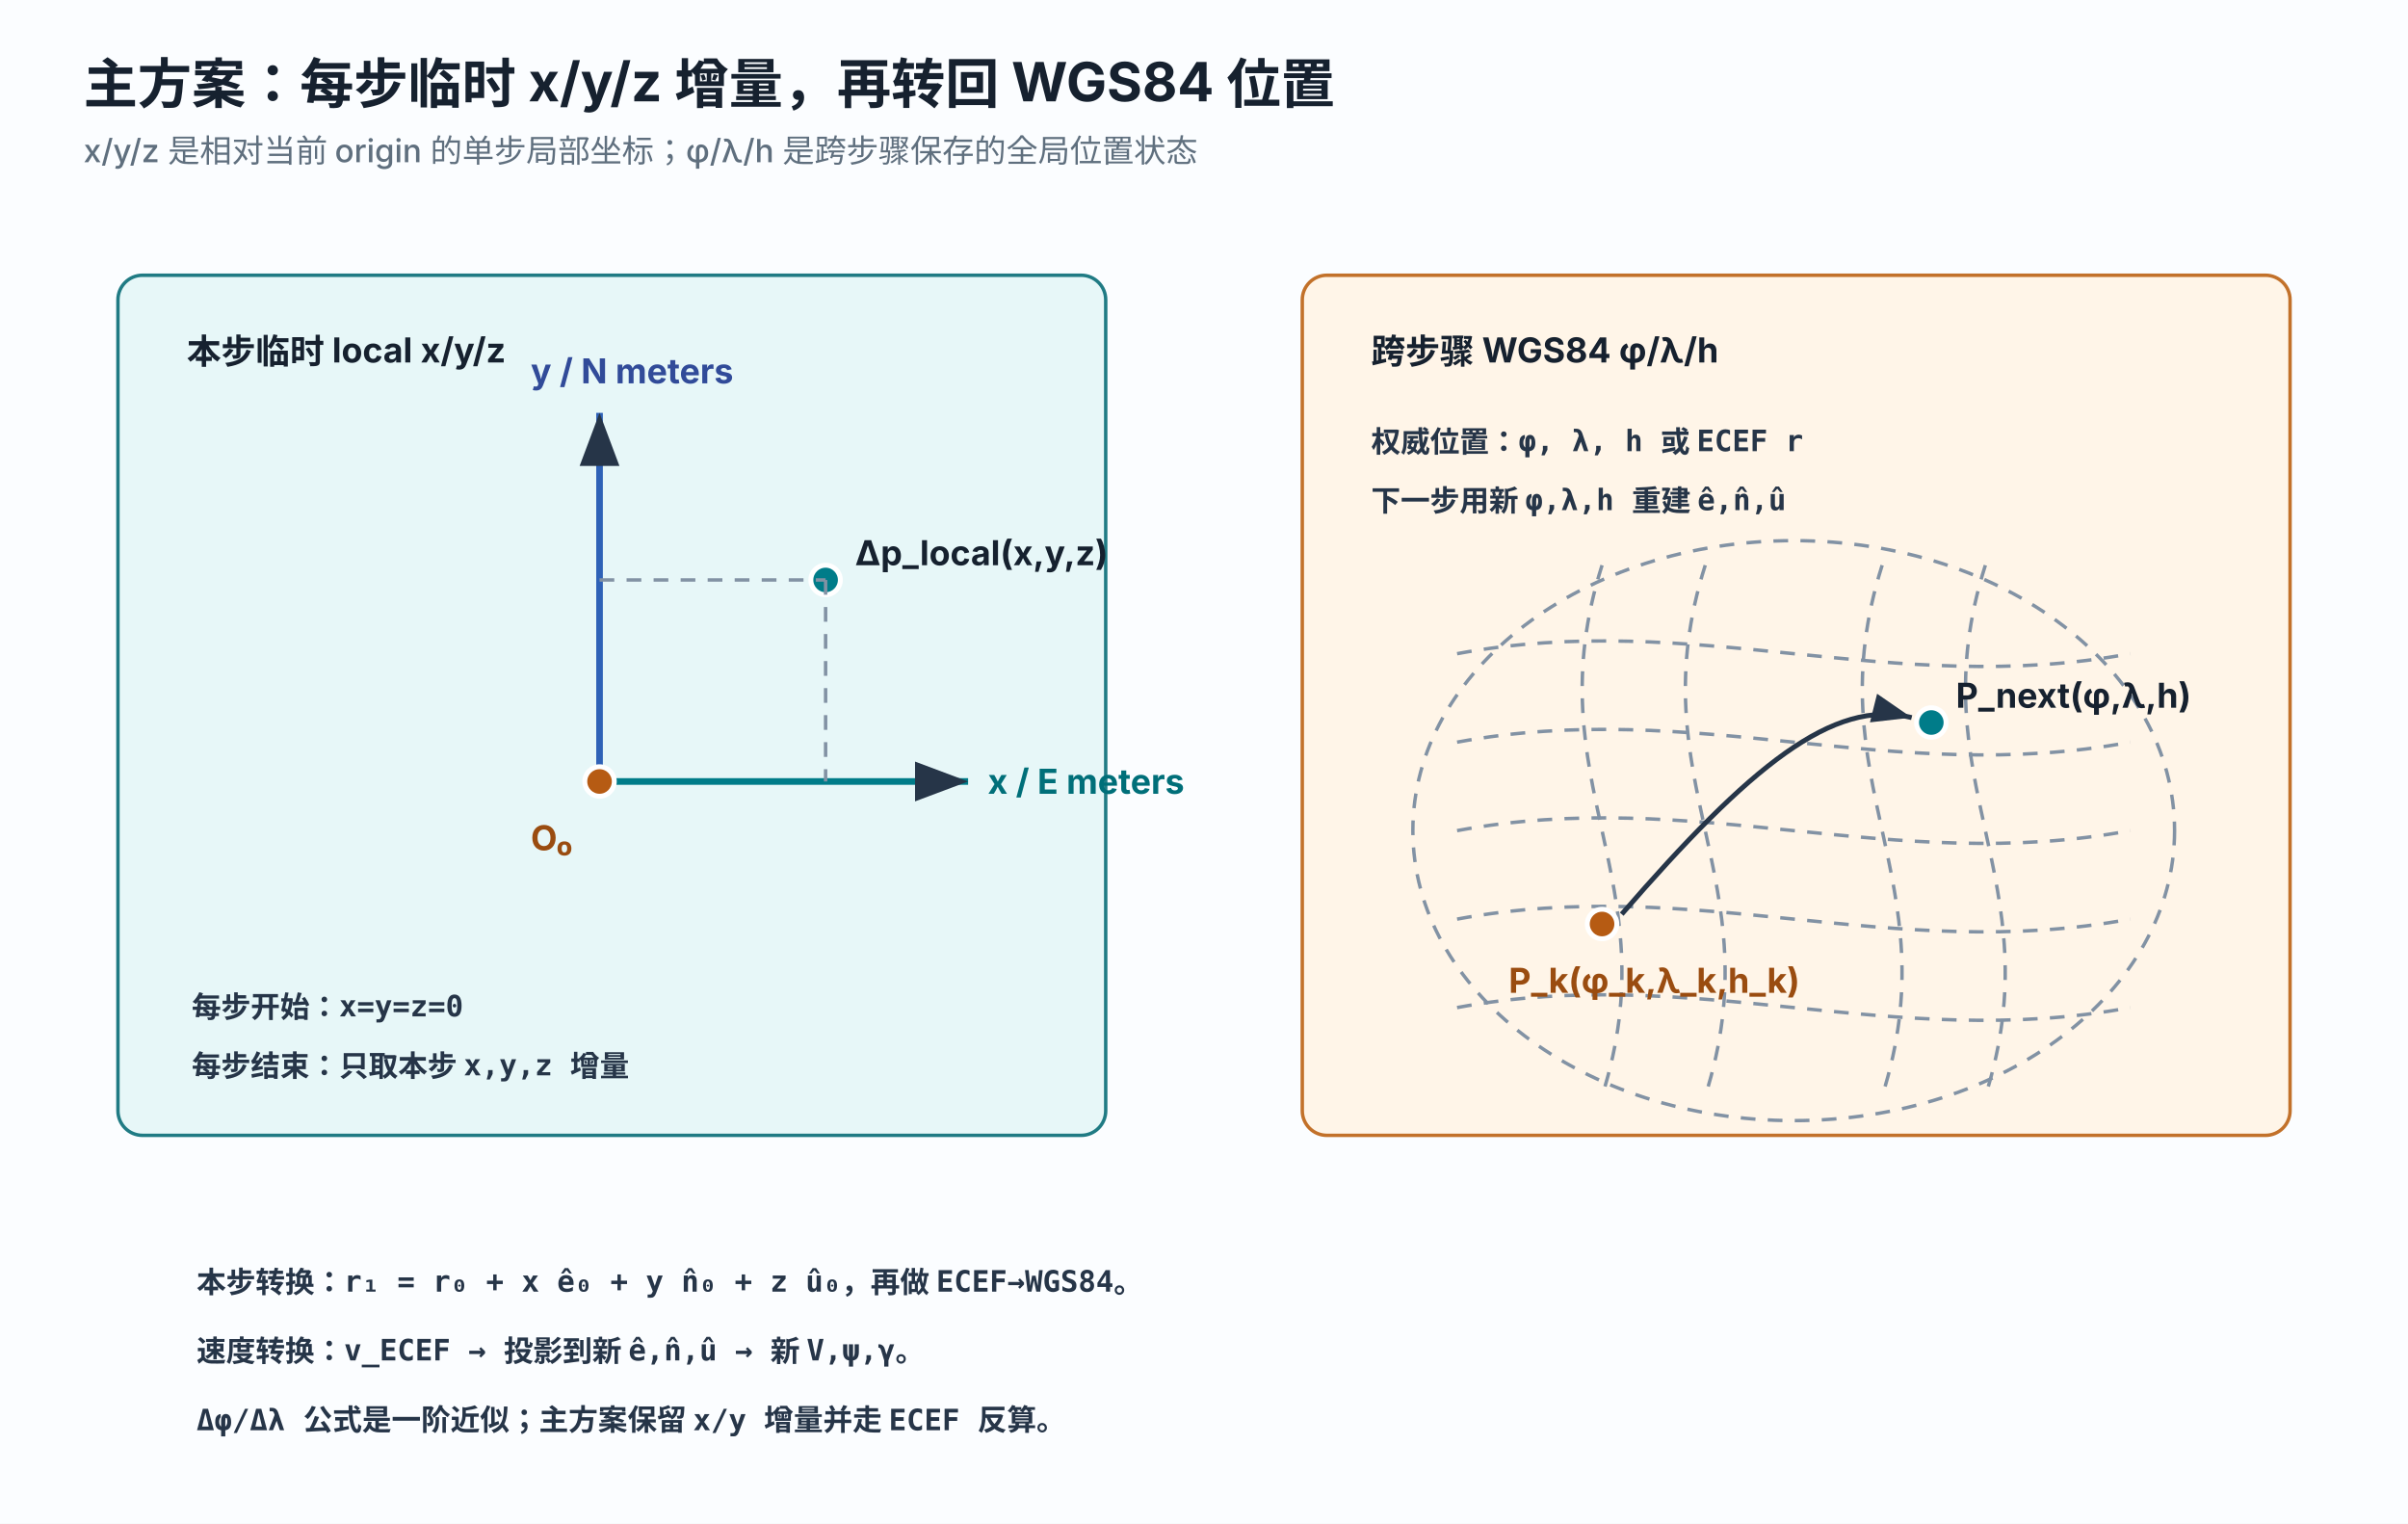
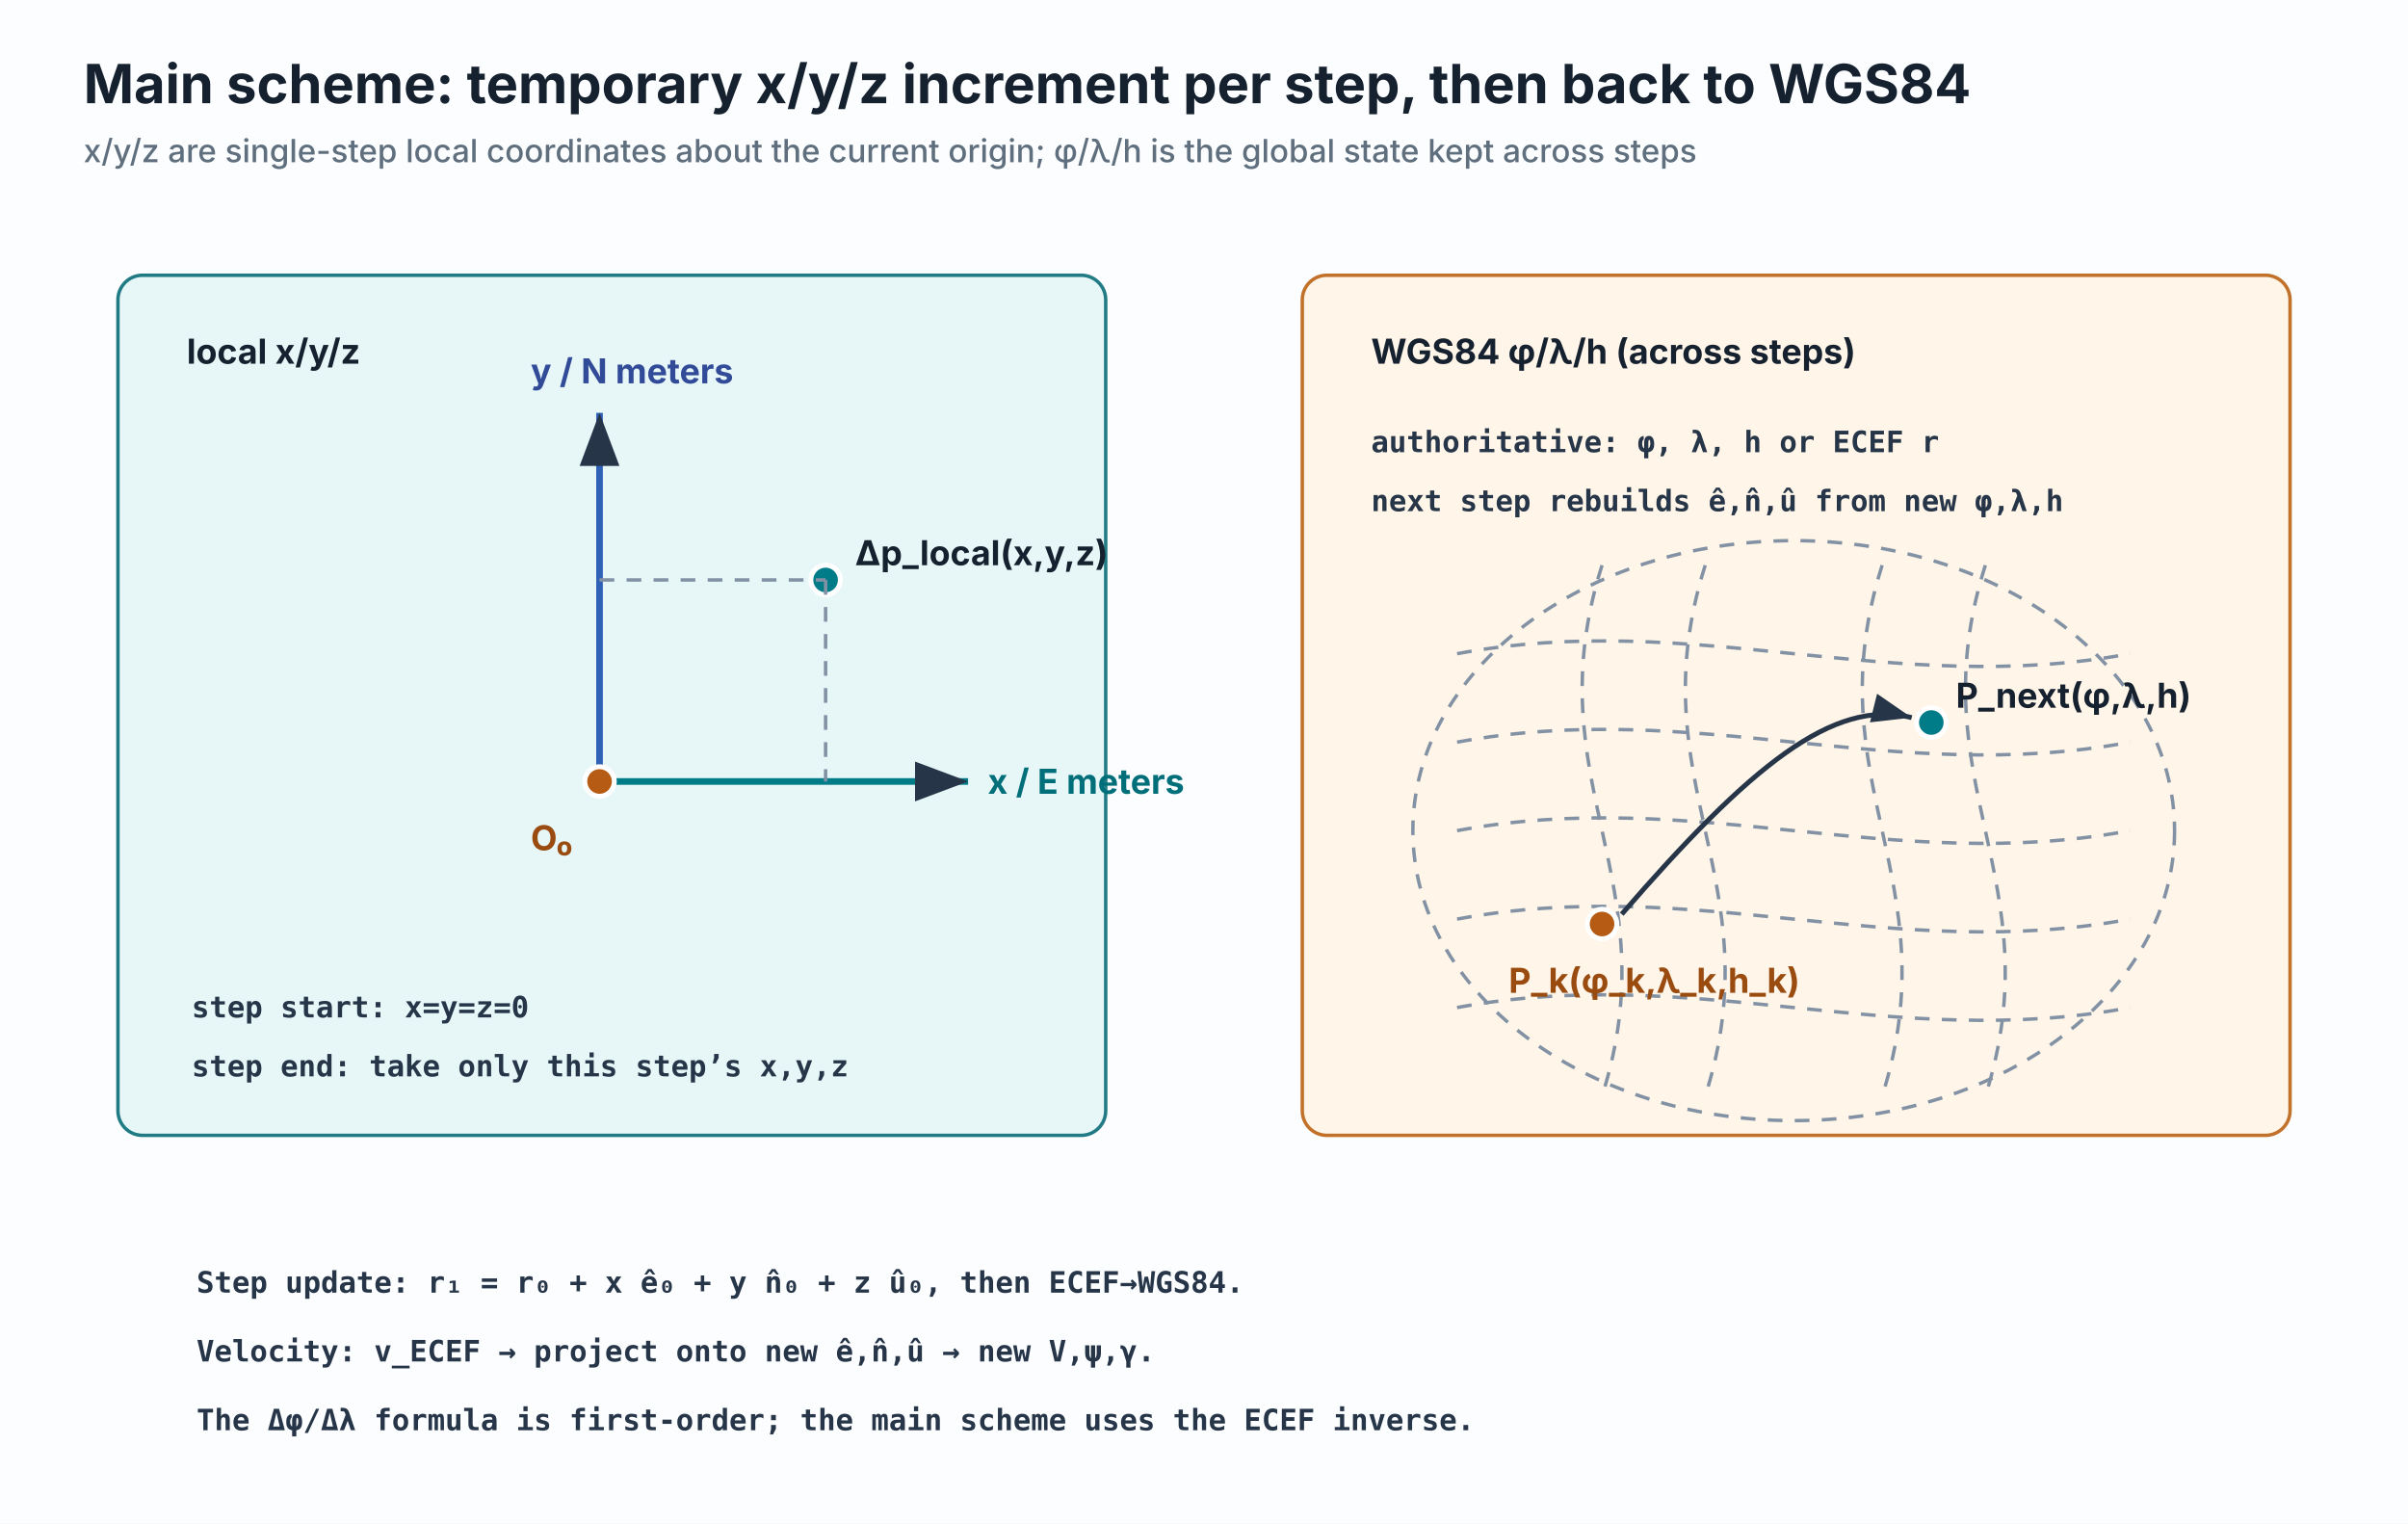
<svg xmlns="http://www.w3.org/2000/svg" viewBox="0 0 980 620" role="img" aria-labelledby="title">
  <defs>
    <marker id="arrow" markerWidth="10" markerHeight="10" refX="8" refY="3" orient="auto" markerUnits="strokeWidth">
      <path d="M0,0 L8,3 L0,6 Z" fill="#263548" />
    </marker>
  </defs>
  <style>
svg { background: linear-gradient(180deg, #fbfdff 0%, #f3f7fa 100%); }
.title { fill: #16212f; font: 700 22px -apple-system, BlinkMacSystemFont, "Segoe UI", sans-serif; }
.subtitle { fill: #5f6f7e; font: 500 13px -apple-system, BlinkMacSystemFont, "Segoe UI", sans-serif; }
.box { fill: white; stroke: #c8d4df; stroke-width: 1.4; }
.accent { fill: #e7f7f8; stroke: #207b84; stroke-width: 1.4; }
.warn { fill: #fff5e8; stroke: #c2712a; stroke-width: 1.4; }
.axis { stroke: #263548; stroke-width: 2.2; marker-end: url(#arrow); fill: none; }
.north { stroke: #2f62b7; stroke-width: 2.7; marker-end: url(#arrow); fill: none; }
.east { stroke: #007c89; stroke-width: 2.7; marker-end: url(#arrow); fill: none; }
.up { stroke: #9a4c10; stroke-width: 2.7; marker-end: url(#arrow); fill: none; }
.down { stroke: #8f3f71; stroke-width: 2.7; marker-end: url(#arrow); fill: none; stroke-dasharray: 7 5; }
.arrow { stroke: #263548; stroke-width: 2.0; marker-end: url(#arrow); fill: none; }
.helper { stroke: #8292a4; stroke-width: 1.4; stroke-dasharray: 6 5; fill: none; }
.surface { fill: #b65b13; stroke: white; stroke-width: 2.0; }
.point { fill: #007c89; stroke: white; stroke-width: 2.0; }
.label { fill: #16212f; font: 650 14px -apple-system, BlinkMacSystemFont, "Segoe UI", sans-serif; }
.small { fill: #4b5d70; font: 500 12.5px -apple-system, BlinkMacSystemFont, "Segoe UI", sans-serif; }
.teal { fill: #006f79; font: 650 14px -apple-system, BlinkMacSystemFont, "Segoe UI", sans-serif; }
.orange { fill: #9a4c10; font: 650 14px -apple-system, BlinkMacSystemFont, "Segoe UI", sans-serif; }
.indigo { fill: #314b99; font: 650 14px -apple-system, BlinkMacSystemFont, "Segoe UI", sans-serif; }
.magenta { fill: #8f3f71; font: 650 14px -apple-system, BlinkMacSystemFont, "Segoe UI", sans-serif; }
.formula { fill: #263548; font: 600 12px ui-monospace, SFMono-Regular, Menlo, Consolas, monospace; }
</style>
  <rect width="980" height="620" fill="#fbfdff" />
-   <text class="title" x="34" y="42">主方案：每步临时 x/y/z 增量，再转回 WGS84 位置</text>
-   <text class="subtitle" x="34" y="66">x/y/z 是相对当前 origin 的单步局部坐标；φ/λ/h 是跨步骤保存的全局位置状态</text>
+   <text class="title" x="34" y="42">Main scheme: temporary x/y/z increment per step, then back to WGS84</text>
+   <text class="subtitle" x="34" y="66">x/y/z are single-step local coordinates about the current origin; φ/λ/h is the global state kept across steps</text>
  <rect class="accent" x="48" y="112" width="402" height="350" rx="10" />
  <rect class="warn" x="530" y="112" width="402" height="350" rx="10" />
-   <text class="label" x="76" y="148">本步临时 local x/y/z</text>
-   <text class="label" x="558" y="148">跨步骤 WGS84 φ/λ/h</text>
+   <text class="label" x="76" y="148">local x/y/z</text>
+   <text class="label" x="558" y="148">WGS84 φ/λ/h (across steps)</text>
  <line class="east" x1="244.0" y1="318.0" x2="394.0" y2="318.0" />
  <line class="north" x1="244.0" y1="318.0" x2="244.0" y2="168.0" />
  <circle class="surface" cx="244.0" cy="318.0" r="6" />
  <circle class="point" cx="336.0" cy="236.0" r="6" />
  <line class="helper" x1="336.0" y1="236.0" x2="336.0" y2="318.0" />
  <line class="helper" x1="244.0" y1="236.0" x2="336.0" y2="236.0" />
  <text class="teal" x="402.0" y="323.0">x / E meters</text>
  <text class="indigo" x="216.0" y="156.0">y / N meters</text>
  <text class="orange" x="216.0" y="346.0">O₀</text>
  <text class="label" x="348.0" y="230.0">Δp_local(x,y,z)</text>
-   <text class="formula" x="78" y="414">每步开始：x=y=z=0</text>
-   <text class="formula" x="78" y="438">每步结束：只取本步 x,y,z 增量</text>
+   <text class="formula" x="78" y="414">step start: x=y=z=0</text>
+   <text class="formula" x="78" y="438">step end: take only this step’s x,y,z</text>
  <ellipse class="helper" cx="730.0" cy="338.0" rx="155.0" ry="118.0" />
  <path class="helper" d="M 593.0,266.0 C 690.0,248.0 770.0,284.0 867.0,266.0" />
  <path class="helper" d="M 593.0,302.0 C 690.0,284.0 770.0,320.0 867.0,302.0" />
  <path class="helper" d="M 593.0,338.0 C 690.0,320.0 770.0,356.0 867.0,338.0" />
  <path class="helper" d="M 593.0,374.0 C 690.0,356.0 770.0,392.0 867.0,374.0" />
  <path class="helper" d="M 593.0,410.0 C 690.0,392.0 770.0,428.0 867.0,410.0" />
  <path class="helper" d="M 652.0,230.0 C 624.0,318.0 680.0,358.0 652.0,446.0" />
  <path class="helper" d="M 694.0,230.0 C 666.0,318.0 722.0,358.0 694.0,446.0" />
  <path class="helper" d="M 766.0,230.0 C 738.0,318.0 794.0,358.0 766.0,446.0" />
  <path class="helper" d="M 808.0,230.0 C 780.0,318.0 836.0,358.0 808.0,446.0" />
  <circle class="surface" cx="652.0" cy="376.0" r="6" />
  <circle class="point" cx="786.0" cy="294.0" r="6" />
  <path class="arrow" d="M 660.0,372.0 C 712.0,312.0 746.0,284.0 778.0,292.0" />
  <text class="orange" x="614.0" y="404.0">P_k(φ_k,λ_k,h_k)</text>
  <text class="label" x="796.0" y="288.0">P_next(φ,λ,h)</text>
-   <text class="formula" x="558" y="184">权威位置：φ, λ, h 或 ECEF r</text>
-   <text class="formula" x="558" y="208">下一步用新 φ,λ,h 重建 ê,n̂,û</text>
-   <text class="formula" x="80" y="526">本步转换：r₁ = r₀ + x ê₀ + y n̂₀ + z û₀，再做 ECEF→WGS84。</text>
-   <text class="formula" x="80" y="554">速度转换：v_ECEF → 投影到新 ê,n̂,û → 新 V,ψ,γ。</text>
-   <text class="formula" x="80" y="582">Δφ/Δλ 公式是一阶近似；主方案保留 x/y 增量并走 ECEF 反算。</text>
+   <text class="formula" x="558" y="184">authoritative: φ, λ, h or ECEF r</text>
+   <text class="formula" x="558" y="208">next step rebuilds ê,n̂,û from new φ,λ,h</text>
+   <text class="formula" x="80" y="526">Step update: r₁ = r₀ + x ê₀ + y n̂₀ + z û₀, then ECEF→WGS84.</text>
+   <text class="formula" x="80" y="554">Velocity: v_ECEF → project onto new ê,n̂,û → new V,ψ,γ.</text>
+   <text class="formula" x="80" y="582">The Δφ/Δλ formula is first-order; the main scheme uses the ECEF inverse.</text>
</svg>
